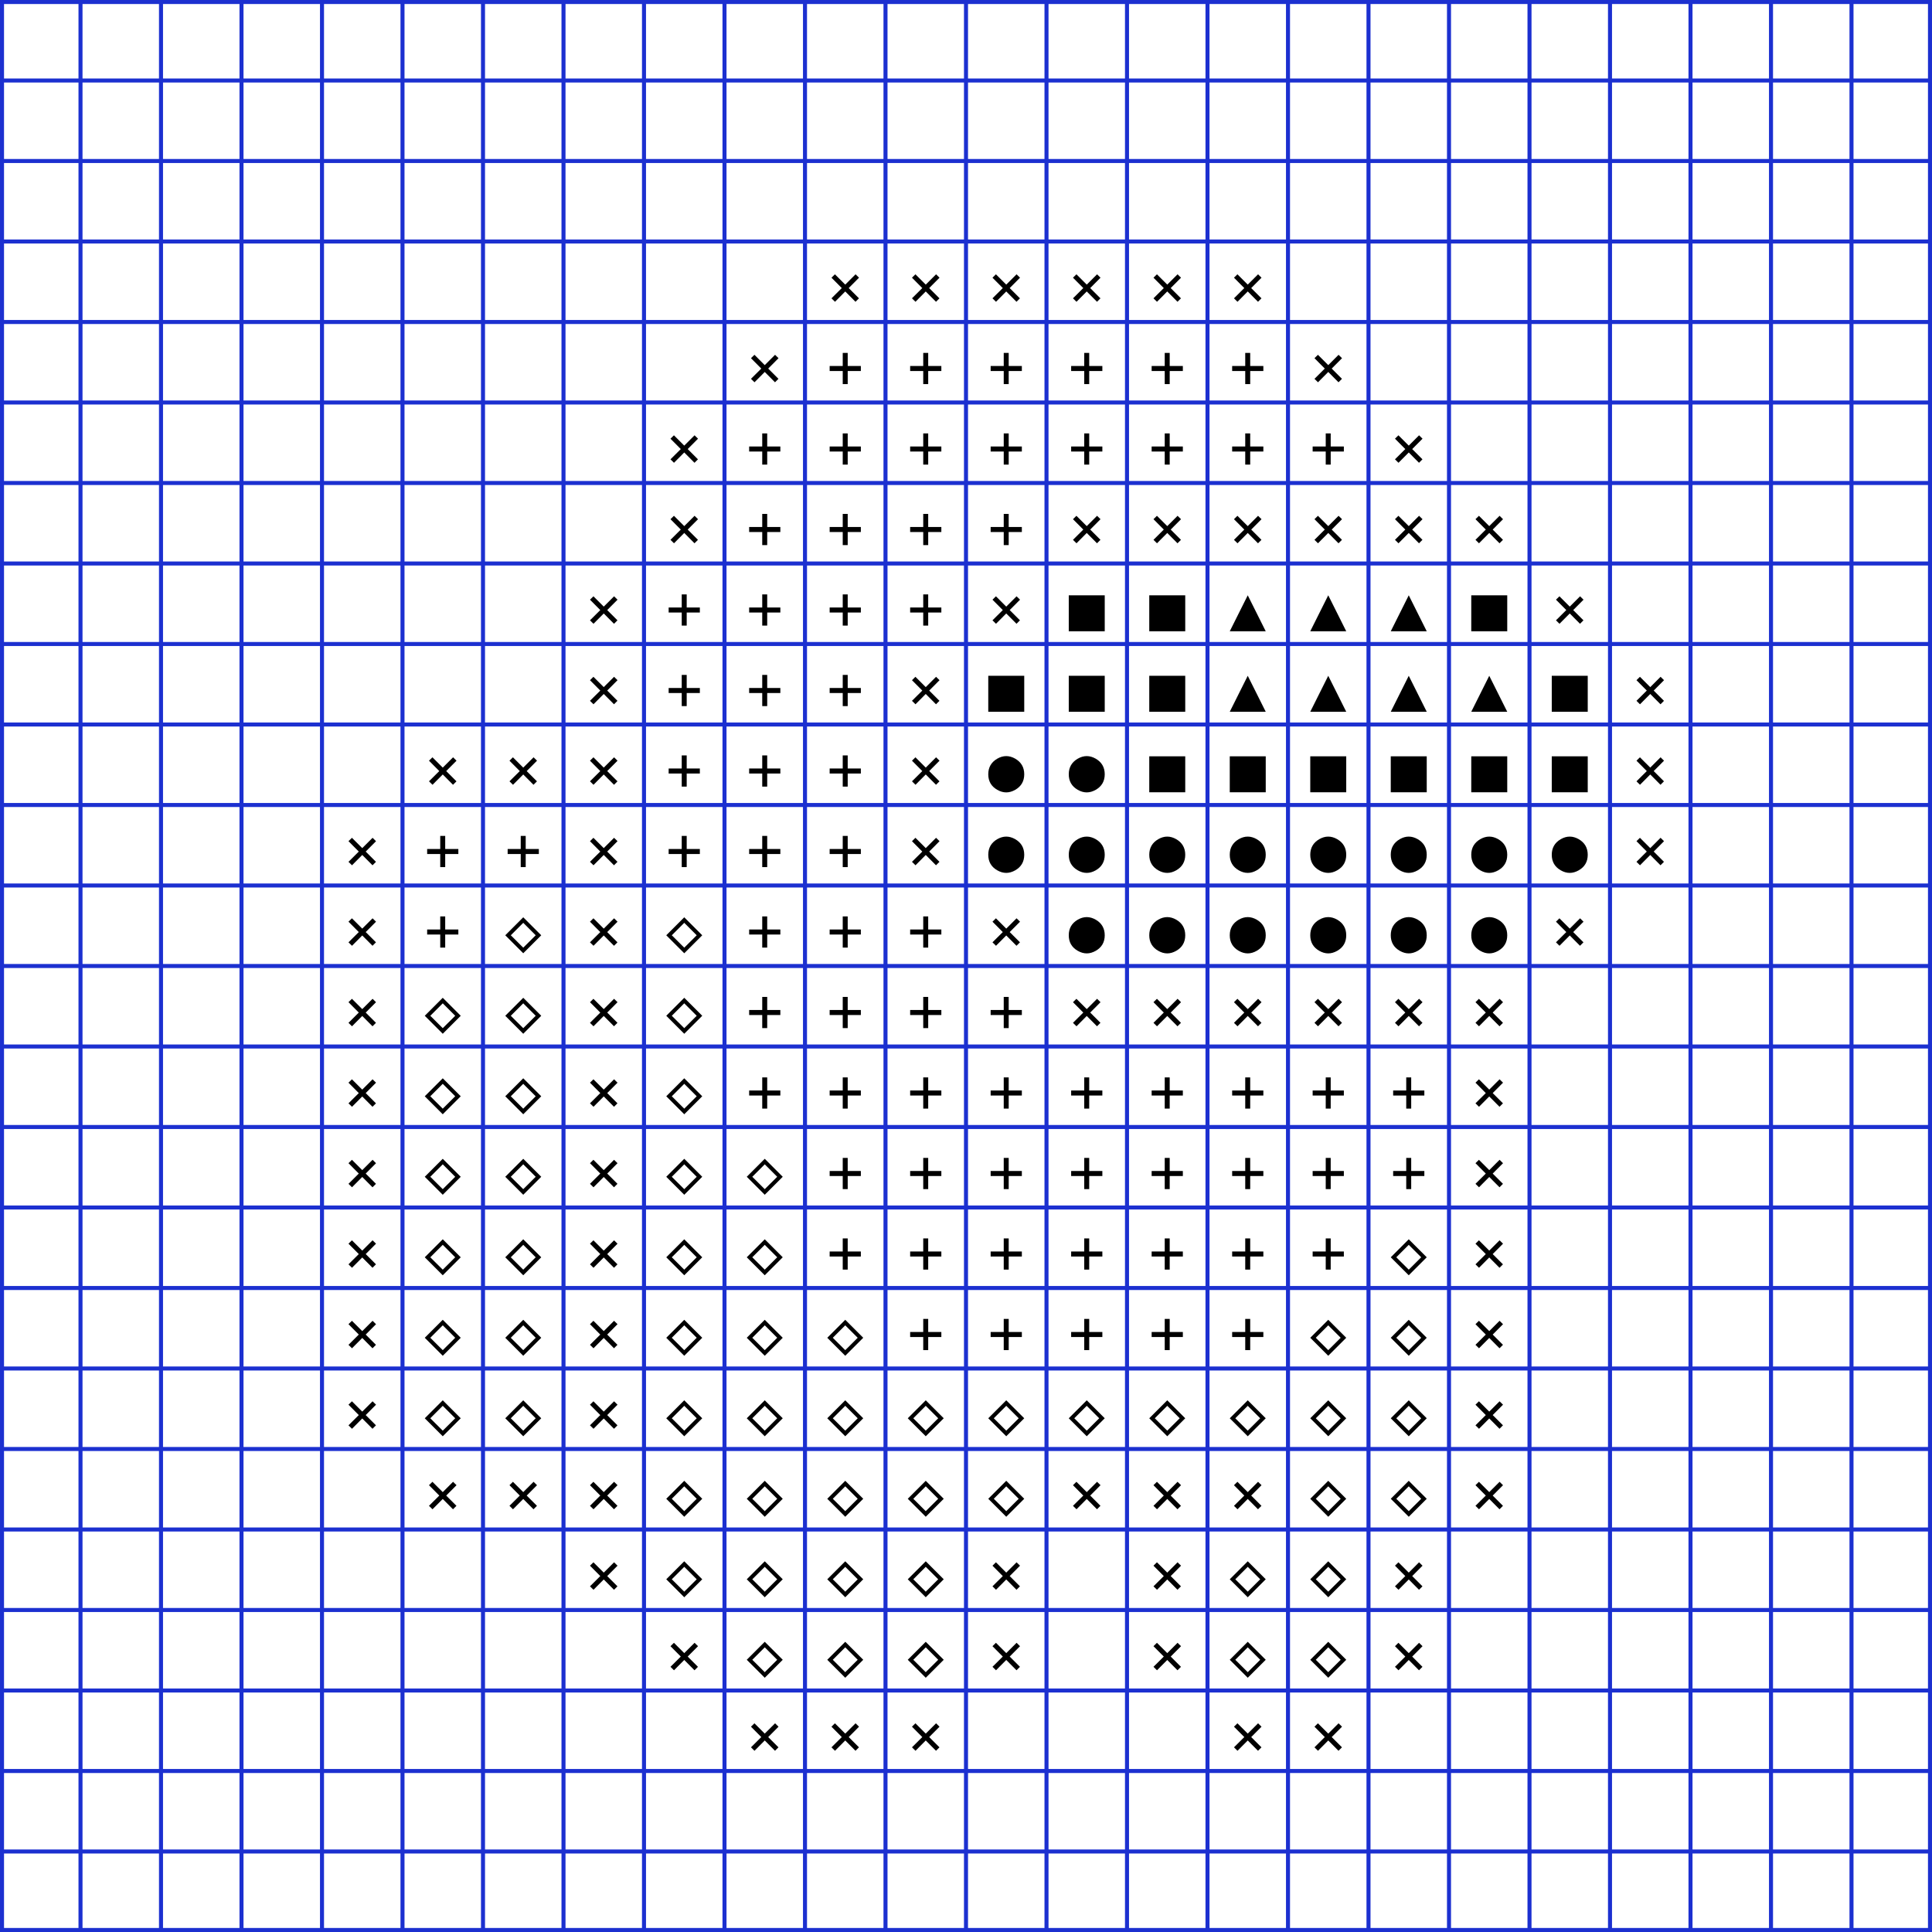
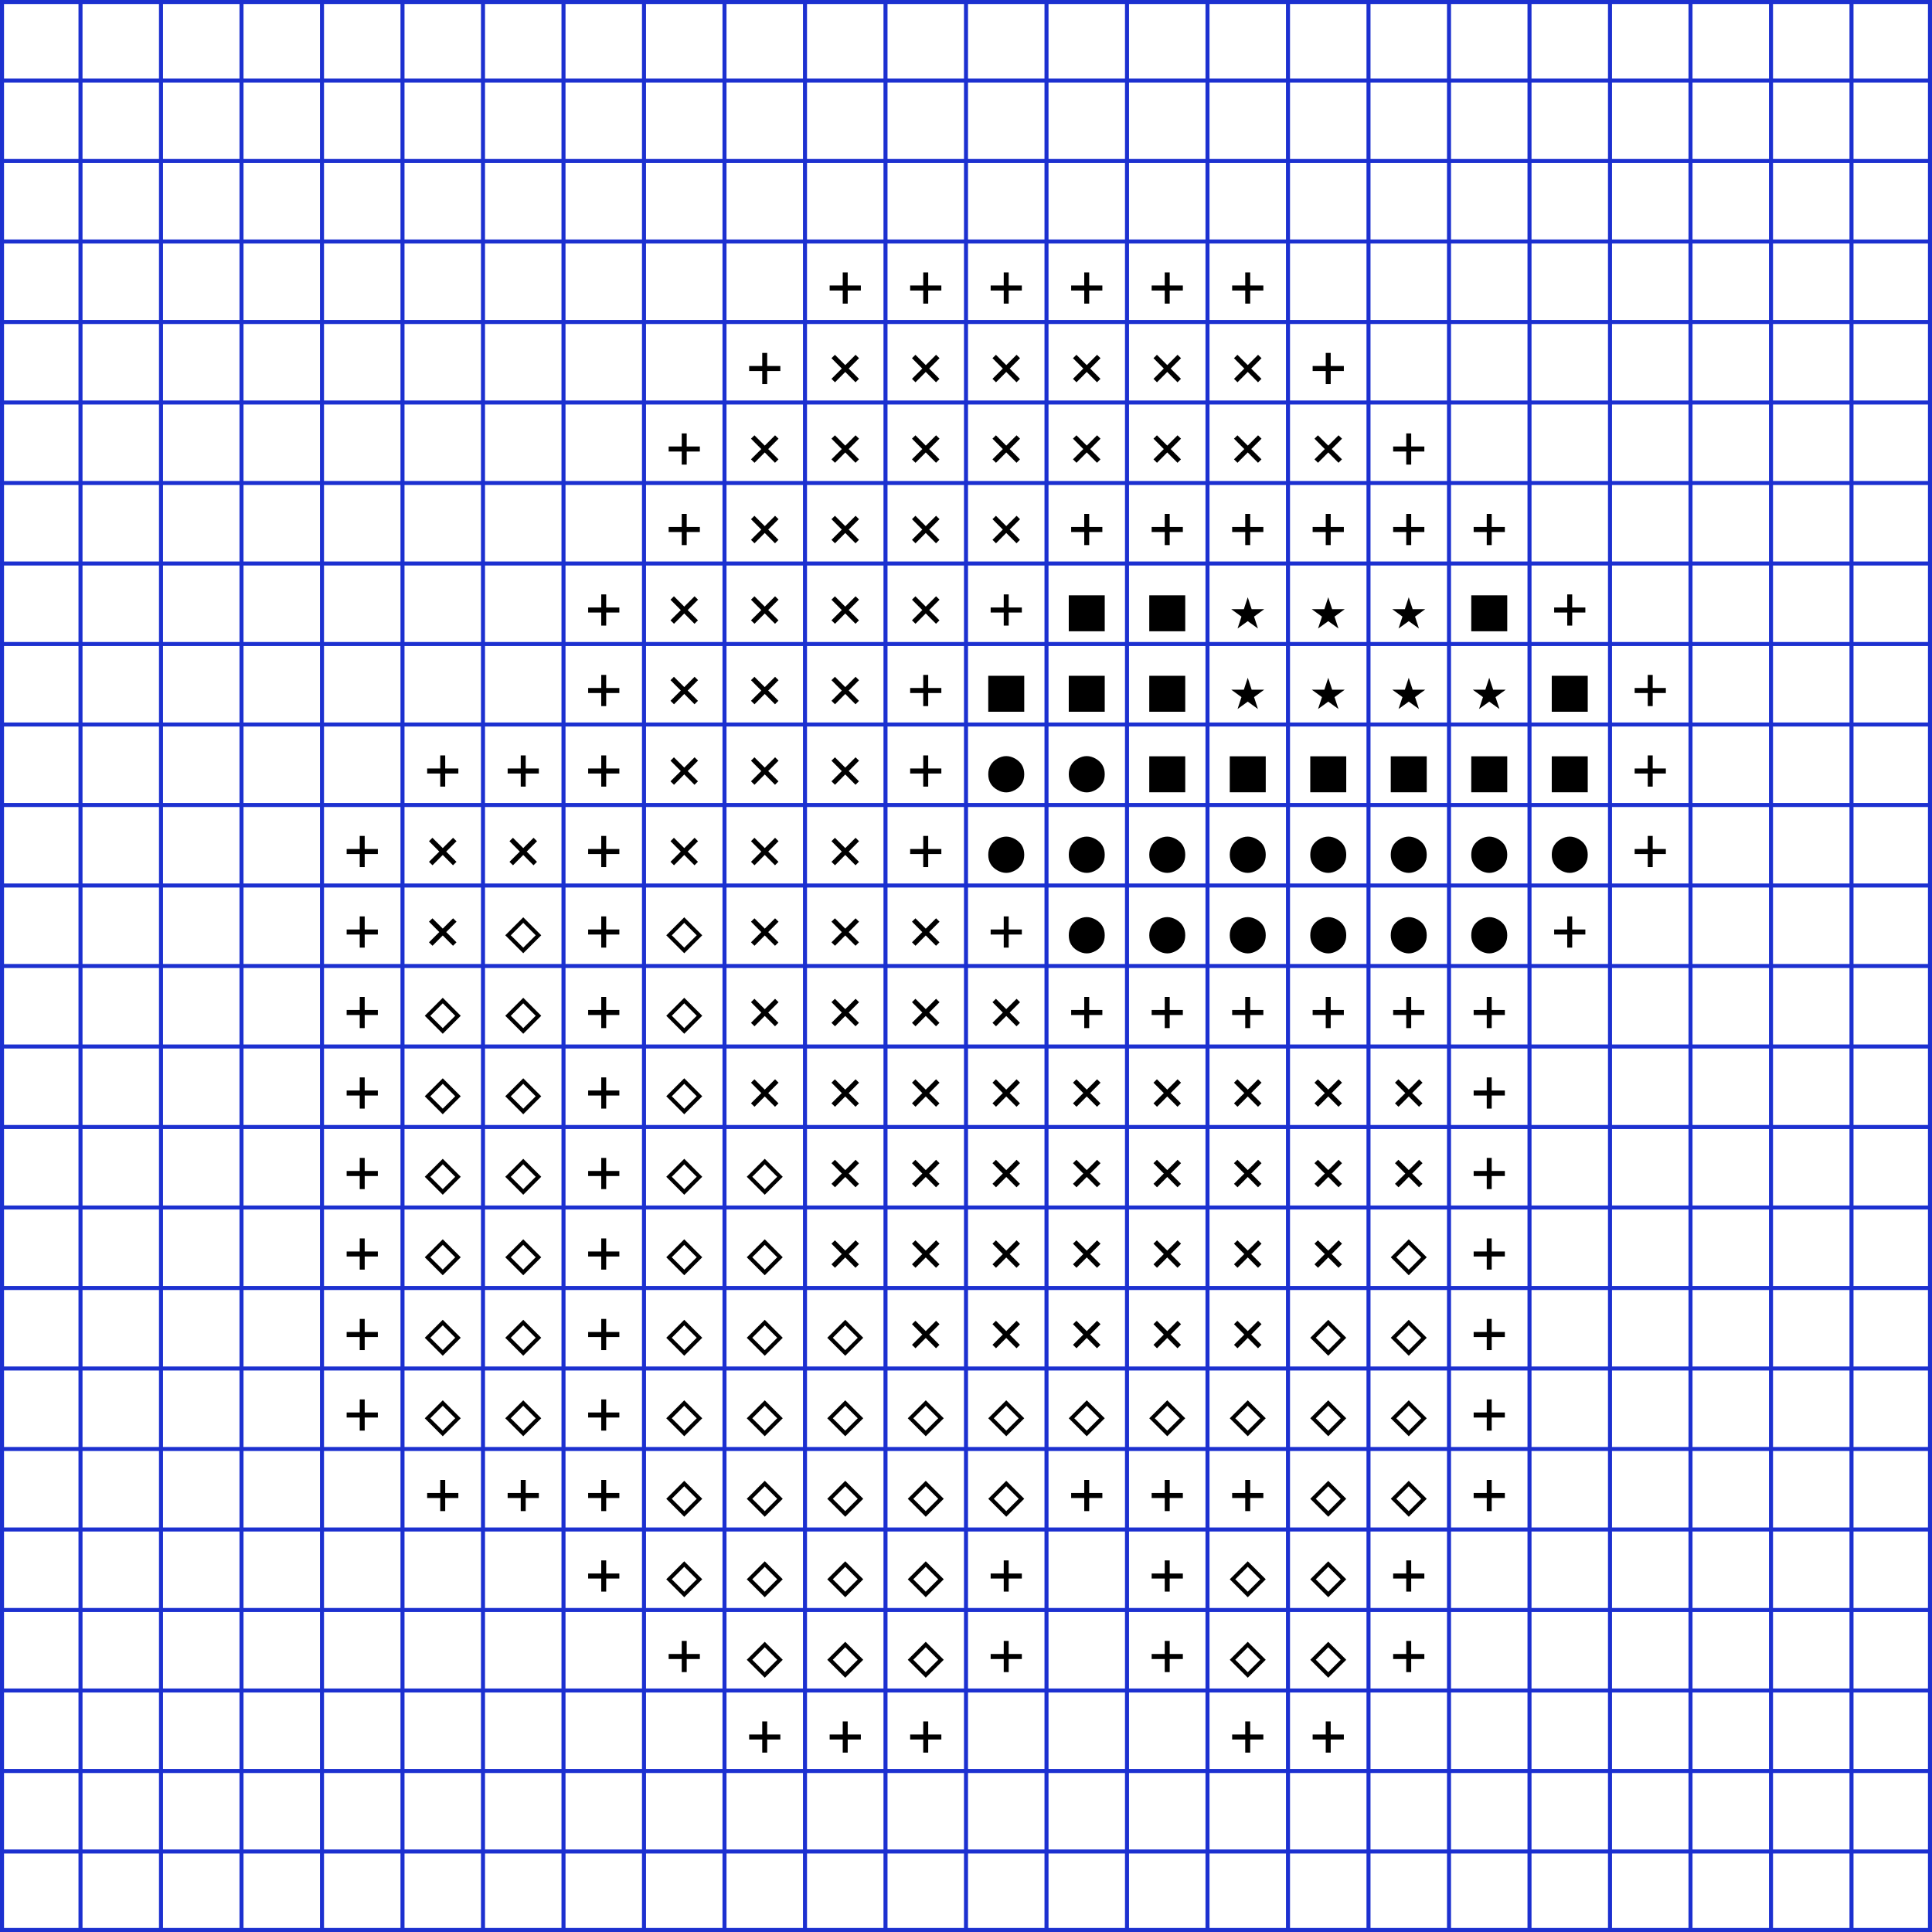
<svg xmlns="http://www.w3.org/2000/svg" width="480" height="480">
  <defs>
    <style>
      .pixel { shape-rendering: pixelated; }
      .stitch { fill: currentColor; }
      .symbol { font-family: monospace; font-size: 15px; text-anchor: middle; dominant-baseline: middle; }
    </style>
  </defs>
-   <text x="210" y="72" fill="#000000" class="symbol">×</text>
-   <text x="230" y="72" fill="#000000" class="symbol">×</text>
-   <text x="250" y="72" fill="#000000" class="symbol">×</text>
-   <text x="270" y="72" fill="#000000" class="symbol">×</text>
-   <text x="290" y="72" fill="#000000" class="symbol">×</text>
-   <text x="310" y="72" fill="#000000" class="symbol">×</text>
-   <text x="190" y="92" fill="#000000" class="symbol">×</text>
-   <text x="210" y="92" fill="#000000" class="symbol">+</text>
-   <text x="230" y="92" fill="#000000" class="symbol">+</text>
-   <text x="250" y="92" fill="#000000" class="symbol">+</text>
-   <text x="270" y="92" fill="#000000" class="symbol">+</text>
-   <text x="290" y="92" fill="#000000" class="symbol">+</text>
-   <text x="310" y="92" fill="#000000" class="symbol">+</text>
-   <text x="330" y="92" fill="#000000" class="symbol">×</text>
-   <text x="170" y="112" fill="#000000" class="symbol">×</text>
-   <text x="190" y="112" fill="#000000" class="symbol">+</text>
-   <text x="210" y="112" fill="#000000" class="symbol">+</text>
-   <text x="230" y="112" fill="#000000" class="symbol">+</text>
-   <text x="250" y="112" fill="#000000" class="symbol">+</text>
-   <text x="270" y="112" fill="#000000" class="symbol">+</text>
-   <text x="290" y="112" fill="#000000" class="symbol">+</text>
-   <text x="310" y="112" fill="#000000" class="symbol">+</text>
-   <text x="330" y="112" fill="#000000" class="symbol">+</text>
-   <text x="350" y="112" fill="#000000" class="symbol">×</text>
-   <text x="170" y="132" fill="#000000" class="symbol">×</text>
-   <text x="190" y="132" fill="#000000" class="symbol">+</text>
-   <text x="210" y="132" fill="#000000" class="symbol">+</text>
-   <text x="230" y="132" fill="#000000" class="symbol">+</text>
-   <text x="250" y="132" fill="#000000" class="symbol">+</text>
-   <text x="270" y="132" fill="#000000" class="symbol">×</text>
-   <text x="290" y="132" fill="#000000" class="symbol">×</text>
-   <text x="310" y="132" fill="#000000" class="symbol">×</text>
-   <text x="330" y="132" fill="#000000" class="symbol">×</text>
-   <text x="350" y="132" fill="#000000" class="symbol">×</text>
-   <text x="370" y="132" fill="#000000" class="symbol">×</text>
-   <text x="150" y="152" fill="#000000" class="symbol">×</text>
-   <text x="170" y="152" fill="#000000" class="symbol">+</text>
-   <text x="190" y="152" fill="#000000" class="symbol">+</text>
-   <text x="210" y="152" fill="#000000" class="symbol">+</text>
-   <text x="230" y="152" fill="#000000" class="symbol">+</text>
-   <text x="250" y="152" fill="#000000" class="symbol">×</text>
+   <text x="210" y="72" fill="#000000" class="symbol">+</text>
+   <text x="230" y="72" fill="#000000" class="symbol">+</text>
+   <text x="250" y="72" fill="#000000" class="symbol">+</text>
+   <text x="270" y="72" fill="#000000" class="symbol">+</text>
+   <text x="290" y="72" fill="#000000" class="symbol">+</text>
+   <text x="310" y="72" fill="#000000" class="symbol">+</text>
+   <text x="190" y="92" fill="#000000" class="symbol">+</text>
+   <text x="210" y="92" fill="#000000" class="symbol">×</text>
+   <text x="230" y="92" fill="#000000" class="symbol">×</text>
+   <text x="250" y="92" fill="#000000" class="symbol">×</text>
+   <text x="270" y="92" fill="#000000" class="symbol">×</text>
+   <text x="290" y="92" fill="#000000" class="symbol">×</text>
+   <text x="310" y="92" fill="#000000" class="symbol">×</text>
+   <text x="330" y="92" fill="#000000" class="symbol">+</text>
+   <text x="170" y="112" fill="#000000" class="symbol">+</text>
+   <text x="190" y="112" fill="#000000" class="symbol">×</text>
+   <text x="210" y="112" fill="#000000" class="symbol">×</text>
+   <text x="230" y="112" fill="#000000" class="symbol">×</text>
+   <text x="250" y="112" fill="#000000" class="symbol">×</text>
+   <text x="270" y="112" fill="#000000" class="symbol">×</text>
+   <text x="290" y="112" fill="#000000" class="symbol">×</text>
+   <text x="310" y="112" fill="#000000" class="symbol">×</text>
+   <text x="330" y="112" fill="#000000" class="symbol">×</text>
+   <text x="350" y="112" fill="#000000" class="symbol">+</text>
+   <text x="170" y="132" fill="#000000" class="symbol">+</text>
+   <text x="190" y="132" fill="#000000" class="symbol">×</text>
+   <text x="210" y="132" fill="#000000" class="symbol">×</text>
+   <text x="230" y="132" fill="#000000" class="symbol">×</text>
+   <text x="250" y="132" fill="#000000" class="symbol">×</text>
+   <text x="270" y="132" fill="#000000" class="symbol">+</text>
+   <text x="290" y="132" fill="#000000" class="symbol">+</text>
+   <text x="310" y="132" fill="#000000" class="symbol">+</text>
+   <text x="330" y="132" fill="#000000" class="symbol">+</text>
+   <text x="350" y="132" fill="#000000" class="symbol">+</text>
+   <text x="370" y="132" fill="#000000" class="symbol">+</text>
+   <text x="150" y="152" fill="#000000" class="symbol">+</text>
+   <text x="170" y="152" fill="#000000" class="symbol">×</text>
+   <text x="190" y="152" fill="#000000" class="symbol">×</text>
+   <text x="210" y="152" fill="#000000" class="symbol">×</text>
+   <text x="230" y="152" fill="#000000" class="symbol">×</text>
+   <text x="250" y="152" fill="#000000" class="symbol">+</text>
  <text x="270" y="152" fill="#000000" class="symbol">■</text>
  <text x="290" y="152" fill="#000000" class="symbol">■</text>
-   <text x="310" y="152" fill="#000000" class="symbol">▲</text>
-   <text x="330" y="152" fill="#000000" class="symbol">▲</text>
-   <text x="350" y="152" fill="#000000" class="symbol">▲</text>
+   <text x="310" y="152" fill="#000000" class="symbol">★</text>
+   <text x="330" y="152" fill="#000000" class="symbol">★</text>
+   <text x="350" y="152" fill="#000000" class="symbol">★</text>
  <text x="370" y="152" fill="#000000" class="symbol">■</text>
-   <text x="390" y="152" fill="#000000" class="symbol">×</text>
-   <text x="150" y="172" fill="#000000" class="symbol">×</text>
-   <text x="170" y="172" fill="#000000" class="symbol">+</text>
-   <text x="190" y="172" fill="#000000" class="symbol">+</text>
-   <text x="210" y="172" fill="#000000" class="symbol">+</text>
-   <text x="230" y="172" fill="#000000" class="symbol">×</text>
+   <text x="390" y="152" fill="#000000" class="symbol">+</text>
+   <text x="150" y="172" fill="#000000" class="symbol">+</text>
+   <text x="170" y="172" fill="#000000" class="symbol">×</text>
+   <text x="190" y="172" fill="#000000" class="symbol">×</text>
+   <text x="210" y="172" fill="#000000" class="symbol">×</text>
+   <text x="230" y="172" fill="#000000" class="symbol">+</text>
  <text x="250" y="172" fill="#000000" class="symbol">■</text>
  <text x="270" y="172" fill="#000000" class="symbol">■</text>
  <text x="290" y="172" fill="#000000" class="symbol">■</text>
-   <text x="310" y="172" fill="#000000" class="symbol">▲</text>
-   <text x="330" y="172" fill="#000000" class="symbol">▲</text>
-   <text x="350" y="172" fill="#000000" class="symbol">▲</text>
-   <text x="370" y="172" fill="#000000" class="symbol">▲</text>
+   <text x="310" y="172" fill="#000000" class="symbol">★</text>
+   <text x="330" y="172" fill="#000000" class="symbol">★</text>
+   <text x="350" y="172" fill="#000000" class="symbol">★</text>
+   <text x="370" y="172" fill="#000000" class="symbol">★</text>
  <text x="390" y="172" fill="#000000" class="symbol">■</text>
-   <text x="410" y="172" fill="#000000" class="symbol">×</text>
-   <text x="110" y="192" fill="#000000" class="symbol">×</text>
-   <text x="130" y="192" fill="#000000" class="symbol">×</text>
-   <text x="150" y="192" fill="#000000" class="symbol">×</text>
-   <text x="170" y="192" fill="#000000" class="symbol">+</text>
-   <text x="190" y="192" fill="#000000" class="symbol">+</text>
-   <text x="210" y="192" fill="#000000" class="symbol">+</text>
-   <text x="230" y="192" fill="#000000" class="symbol">×</text>
+   <text x="410" y="172" fill="#000000" class="symbol">+</text>
+   <text x="110" y="192" fill="#000000" class="symbol">+</text>
+   <text x="130" y="192" fill="#000000" class="symbol">+</text>
+   <text x="150" y="192" fill="#000000" class="symbol">+</text>
+   <text x="170" y="192" fill="#000000" class="symbol">×</text>
+   <text x="190" y="192" fill="#000000" class="symbol">×</text>
+   <text x="210" y="192" fill="#000000" class="symbol">×</text>
+   <text x="230" y="192" fill="#000000" class="symbol">+</text>
  <text x="250" y="192" fill="#000000" class="symbol">●</text>
  <text x="270" y="192" fill="#000000" class="symbol">●</text>
  <text x="290" y="192" fill="#000000" class="symbol">■</text>
  <text x="310" y="192" fill="#000000" class="symbol">■</text>
  <text x="330" y="192" fill="#000000" class="symbol">■</text>
  <text x="350" y="192" fill="#000000" class="symbol">■</text>
  <text x="370" y="192" fill="#000000" class="symbol">■</text>
  <text x="390" y="192" fill="#000000" class="symbol">■</text>
-   <text x="410" y="192" fill="#000000" class="symbol">×</text>
-   <text x="90" y="212" fill="#000000" class="symbol">×</text>
-   <text x="110" y="212" fill="#000000" class="symbol">+</text>
-   <text x="130" y="212" fill="#000000" class="symbol">+</text>
-   <text x="150" y="212" fill="#000000" class="symbol">×</text>
-   <text x="170" y="212" fill="#000000" class="symbol">+</text>
-   <text x="190" y="212" fill="#000000" class="symbol">+</text>
-   <text x="210" y="212" fill="#000000" class="symbol">+</text>
-   <text x="230" y="212" fill="#000000" class="symbol">×</text>
+   <text x="410" y="192" fill="#000000" class="symbol">+</text>
+   <text x="90" y="212" fill="#000000" class="symbol">+</text>
+   <text x="110" y="212" fill="#000000" class="symbol">×</text>
+   <text x="130" y="212" fill="#000000" class="symbol">×</text>
+   <text x="150" y="212" fill="#000000" class="symbol">+</text>
+   <text x="170" y="212" fill="#000000" class="symbol">×</text>
+   <text x="190" y="212" fill="#000000" class="symbol">×</text>
+   <text x="210" y="212" fill="#000000" class="symbol">×</text>
+   <text x="230" y="212" fill="#000000" class="symbol">+</text>
  <text x="250" y="212" fill="#000000" class="symbol">●</text>
  <text x="270" y="212" fill="#000000" class="symbol">●</text>
  <text x="290" y="212" fill="#000000" class="symbol">●</text>
  <text x="310" y="212" fill="#000000" class="symbol">●</text>
  <text x="330" y="212" fill="#000000" class="symbol">●</text>
  <text x="350" y="212" fill="#000000" class="symbol">●</text>
  <text x="370" y="212" fill="#000000" class="symbol">●</text>
  <text x="390" y="212" fill="#000000" class="symbol">●</text>
-   <text x="410" y="212" fill="#000000" class="symbol">×</text>
-   <text x="90" y="232" fill="#000000" class="symbol">×</text>
-   <text x="110" y="232" fill="#000000" class="symbol">+</text>
+   <text x="410" y="212" fill="#000000" class="symbol">+</text>
+   <text x="90" y="232" fill="#000000" class="symbol">+</text>
+   <text x="110" y="232" fill="#000000" class="symbol">×</text>
  <text x="130" y="232" fill="#000000" class="symbol">◇</text>
-   <text x="150" y="232" fill="#000000" class="symbol">×</text>
+   <text x="150" y="232" fill="#000000" class="symbol">+</text>
  <text x="170" y="232" fill="#000000" class="symbol">◇</text>
-   <text x="190" y="232" fill="#000000" class="symbol">+</text>
-   <text x="210" y="232" fill="#000000" class="symbol">+</text>
-   <text x="230" y="232" fill="#000000" class="symbol">+</text>
-   <text x="250" y="232" fill="#000000" class="symbol">×</text>
+   <text x="190" y="232" fill="#000000" class="symbol">×</text>
+   <text x="210" y="232" fill="#000000" class="symbol">×</text>
+   <text x="230" y="232" fill="#000000" class="symbol">×</text>
+   <text x="250" y="232" fill="#000000" class="symbol">+</text>
  <text x="270" y="232" fill="#000000" class="symbol">●</text>
  <text x="290" y="232" fill="#000000" class="symbol">●</text>
  <text x="310" y="232" fill="#000000" class="symbol">●</text>
  <text x="330" y="232" fill="#000000" class="symbol">●</text>
  <text x="350" y="232" fill="#000000" class="symbol">●</text>
  <text x="370" y="232" fill="#000000" class="symbol">●</text>
-   <text x="390" y="232" fill="#000000" class="symbol">×</text>
-   <text x="90" y="252" fill="#000000" class="symbol">×</text>
+   <text x="390" y="232" fill="#000000" class="symbol">+</text>
+   <text x="90" y="252" fill="#000000" class="symbol">+</text>
  <text x="110" y="252" fill="#000000" class="symbol">◇</text>
  <text x="130" y="252" fill="#000000" class="symbol">◇</text>
-   <text x="150" y="252" fill="#000000" class="symbol">×</text>
+   <text x="150" y="252" fill="#000000" class="symbol">+</text>
  <text x="170" y="252" fill="#000000" class="symbol">◇</text>
-   <text x="190" y="252" fill="#000000" class="symbol">+</text>
-   <text x="210" y="252" fill="#000000" class="symbol">+</text>
-   <text x="230" y="252" fill="#000000" class="symbol">+</text>
-   <text x="250" y="252" fill="#000000" class="symbol">+</text>
-   <text x="270" y="252" fill="#000000" class="symbol">×</text>
-   <text x="290" y="252" fill="#000000" class="symbol">×</text>
-   <text x="310" y="252" fill="#000000" class="symbol">×</text>
-   <text x="330" y="252" fill="#000000" class="symbol">×</text>
-   <text x="350" y="252" fill="#000000" class="symbol">×</text>
-   <text x="370" y="252" fill="#000000" class="symbol">×</text>
-   <text x="90" y="272" fill="#000000" class="symbol">×</text>
+   <text x="190" y="252" fill="#000000" class="symbol">×</text>
+   <text x="210" y="252" fill="#000000" class="symbol">×</text>
+   <text x="230" y="252" fill="#000000" class="symbol">×</text>
+   <text x="250" y="252" fill="#000000" class="symbol">×</text>
+   <text x="270" y="252" fill="#000000" class="symbol">+</text>
+   <text x="290" y="252" fill="#000000" class="symbol">+</text>
+   <text x="310" y="252" fill="#000000" class="symbol">+</text>
+   <text x="330" y="252" fill="#000000" class="symbol">+</text>
+   <text x="350" y="252" fill="#000000" class="symbol">+</text>
+   <text x="370" y="252" fill="#000000" class="symbol">+</text>
+   <text x="90" y="272" fill="#000000" class="symbol">+</text>
  <text x="110" y="272" fill="#000000" class="symbol">◇</text>
  <text x="130" y="272" fill="#000000" class="symbol">◇</text>
-   <text x="150" y="272" fill="#000000" class="symbol">×</text>
+   <text x="150" y="272" fill="#000000" class="symbol">+</text>
  <text x="170" y="272" fill="#000000" class="symbol">◇</text>
-   <text x="190" y="272" fill="#000000" class="symbol">+</text>
-   <text x="210" y="272" fill="#000000" class="symbol">+</text>
-   <text x="230" y="272" fill="#000000" class="symbol">+</text>
-   <text x="250" y="272" fill="#000000" class="symbol">+</text>
-   <text x="270" y="272" fill="#000000" class="symbol">+</text>
-   <text x="290" y="272" fill="#000000" class="symbol">+</text>
-   <text x="310" y="272" fill="#000000" class="symbol">+</text>
-   <text x="330" y="272" fill="#000000" class="symbol">+</text>
-   <text x="350" y="272" fill="#000000" class="symbol">+</text>
-   <text x="370" y="272" fill="#000000" class="symbol">×</text>
-   <text x="90" y="292" fill="#000000" class="symbol">×</text>
+   <text x="190" y="272" fill="#000000" class="symbol">×</text>
+   <text x="210" y="272" fill="#000000" class="symbol">×</text>
+   <text x="230" y="272" fill="#000000" class="symbol">×</text>
+   <text x="250" y="272" fill="#000000" class="symbol">×</text>
+   <text x="270" y="272" fill="#000000" class="symbol">×</text>
+   <text x="290" y="272" fill="#000000" class="symbol">×</text>
+   <text x="310" y="272" fill="#000000" class="symbol">×</text>
+   <text x="330" y="272" fill="#000000" class="symbol">×</text>
+   <text x="350" y="272" fill="#000000" class="symbol">×</text>
+   <text x="370" y="272" fill="#000000" class="symbol">+</text>
+   <text x="90" y="292" fill="#000000" class="symbol">+</text>
  <text x="110" y="292" fill="#000000" class="symbol">◇</text>
  <text x="130" y="292" fill="#000000" class="symbol">◇</text>
-   <text x="150" y="292" fill="#000000" class="symbol">×</text>
+   <text x="150" y="292" fill="#000000" class="symbol">+</text>
  <text x="170" y="292" fill="#000000" class="symbol">◇</text>
  <text x="190" y="292" fill="#000000" class="symbol">◇</text>
-   <text x="210" y="292" fill="#000000" class="symbol">+</text>
-   <text x="230" y="292" fill="#000000" class="symbol">+</text>
-   <text x="250" y="292" fill="#000000" class="symbol">+</text>
-   <text x="270" y="292" fill="#000000" class="symbol">+</text>
-   <text x="290" y="292" fill="#000000" class="symbol">+</text>
-   <text x="310" y="292" fill="#000000" class="symbol">+</text>
-   <text x="330" y="292" fill="#000000" class="symbol">+</text>
-   <text x="350" y="292" fill="#000000" class="symbol">+</text>
-   <text x="370" y="292" fill="#000000" class="symbol">×</text>
-   <text x="90" y="312" fill="#000000" class="symbol">×</text>
+   <text x="210" y="292" fill="#000000" class="symbol">×</text>
+   <text x="230" y="292" fill="#000000" class="symbol">×</text>
+   <text x="250" y="292" fill="#000000" class="symbol">×</text>
+   <text x="270" y="292" fill="#000000" class="symbol">×</text>
+   <text x="290" y="292" fill="#000000" class="symbol">×</text>
+   <text x="310" y="292" fill="#000000" class="symbol">×</text>
+   <text x="330" y="292" fill="#000000" class="symbol">×</text>
+   <text x="350" y="292" fill="#000000" class="symbol">×</text>
+   <text x="370" y="292" fill="#000000" class="symbol">+</text>
+   <text x="90" y="312" fill="#000000" class="symbol">+</text>
  <text x="110" y="312" fill="#000000" class="symbol">◇</text>
  <text x="130" y="312" fill="#000000" class="symbol">◇</text>
-   <text x="150" y="312" fill="#000000" class="symbol">×</text>
+   <text x="150" y="312" fill="#000000" class="symbol">+</text>
  <text x="170" y="312" fill="#000000" class="symbol">◇</text>
  <text x="190" y="312" fill="#000000" class="symbol">◇</text>
-   <text x="210" y="312" fill="#000000" class="symbol">+</text>
-   <text x="230" y="312" fill="#000000" class="symbol">+</text>
-   <text x="250" y="312" fill="#000000" class="symbol">+</text>
-   <text x="270" y="312" fill="#000000" class="symbol">+</text>
-   <text x="290" y="312" fill="#000000" class="symbol">+</text>
-   <text x="310" y="312" fill="#000000" class="symbol">+</text>
-   <text x="330" y="312" fill="#000000" class="symbol">+</text>
+   <text x="210" y="312" fill="#000000" class="symbol">×</text>
+   <text x="230" y="312" fill="#000000" class="symbol">×</text>
+   <text x="250" y="312" fill="#000000" class="symbol">×</text>
+   <text x="270" y="312" fill="#000000" class="symbol">×</text>
+   <text x="290" y="312" fill="#000000" class="symbol">×</text>
+   <text x="310" y="312" fill="#000000" class="symbol">×</text>
+   <text x="330" y="312" fill="#000000" class="symbol">×</text>
  <text x="350" y="312" fill="#000000" class="symbol">◇</text>
-   <text x="370" y="312" fill="#000000" class="symbol">×</text>
-   <text x="90" y="332" fill="#000000" class="symbol">×</text>
+   <text x="370" y="312" fill="#000000" class="symbol">+</text>
+   <text x="90" y="332" fill="#000000" class="symbol">+</text>
  <text x="110" y="332" fill="#000000" class="symbol">◇</text>
  <text x="130" y="332" fill="#000000" class="symbol">◇</text>
-   <text x="150" y="332" fill="#000000" class="symbol">×</text>
+   <text x="150" y="332" fill="#000000" class="symbol">+</text>
  <text x="170" y="332" fill="#000000" class="symbol">◇</text>
  <text x="190" y="332" fill="#000000" class="symbol">◇</text>
  <text x="210" y="332" fill="#000000" class="symbol">◇</text>
-   <text x="230" y="332" fill="#000000" class="symbol">+</text>
-   <text x="250" y="332" fill="#000000" class="symbol">+</text>
-   <text x="270" y="332" fill="#000000" class="symbol">+</text>
-   <text x="290" y="332" fill="#000000" class="symbol">+</text>
-   <text x="310" y="332" fill="#000000" class="symbol">+</text>
+   <text x="230" y="332" fill="#000000" class="symbol">×</text>
+   <text x="250" y="332" fill="#000000" class="symbol">×</text>
+   <text x="270" y="332" fill="#000000" class="symbol">×</text>
+   <text x="290" y="332" fill="#000000" class="symbol">×</text>
+   <text x="310" y="332" fill="#000000" class="symbol">×</text>
  <text x="330" y="332" fill="#000000" class="symbol">◇</text>
  <text x="350" y="332" fill="#000000" class="symbol">◇</text>
-   <text x="370" y="332" fill="#000000" class="symbol">×</text>
-   <text x="90" y="352" fill="#000000" class="symbol">×</text>
+   <text x="370" y="332" fill="#000000" class="symbol">+</text>
+   <text x="90" y="352" fill="#000000" class="symbol">+</text>
  <text x="110" y="352" fill="#000000" class="symbol">◇</text>
  <text x="130" y="352" fill="#000000" class="symbol">◇</text>
-   <text x="150" y="352" fill="#000000" class="symbol">×</text>
+   <text x="150" y="352" fill="#000000" class="symbol">+</text>
  <text x="170" y="352" fill="#000000" class="symbol">◇</text>
  <text x="190" y="352" fill="#000000" class="symbol">◇</text>
  <text x="210" y="352" fill="#000000" class="symbol">◇</text>
  <text x="230" y="352" fill="#000000" class="symbol">◇</text>
  <text x="250" y="352" fill="#000000" class="symbol">◇</text>
  <text x="270" y="352" fill="#000000" class="symbol">◇</text>
  <text x="290" y="352" fill="#000000" class="symbol">◇</text>
  <text x="310" y="352" fill="#000000" class="symbol">◇</text>
  <text x="330" y="352" fill="#000000" class="symbol">◇</text>
  <text x="350" y="352" fill="#000000" class="symbol">◇</text>
-   <text x="370" y="352" fill="#000000" class="symbol">×</text>
-   <text x="110" y="372" fill="#000000" class="symbol">×</text>
-   <text x="130" y="372" fill="#000000" class="symbol">×</text>
-   <text x="150" y="372" fill="#000000" class="symbol">×</text>
+   <text x="370" y="352" fill="#000000" class="symbol">+</text>
+   <text x="110" y="372" fill="#000000" class="symbol">+</text>
+   <text x="130" y="372" fill="#000000" class="symbol">+</text>
+   <text x="150" y="372" fill="#000000" class="symbol">+</text>
  <text x="170" y="372" fill="#000000" class="symbol">◇</text>
  <text x="190" y="372" fill="#000000" class="symbol">◇</text>
  <text x="210" y="372" fill="#000000" class="symbol">◇</text>
  <text x="230" y="372" fill="#000000" class="symbol">◇</text>
  <text x="250" y="372" fill="#000000" class="symbol">◇</text>
-   <text x="270" y="372" fill="#000000" class="symbol">×</text>
-   <text x="290" y="372" fill="#000000" class="symbol">×</text>
-   <text x="310" y="372" fill="#000000" class="symbol">×</text>
+   <text x="270" y="372" fill="#000000" class="symbol">+</text>
+   <text x="290" y="372" fill="#000000" class="symbol">+</text>
+   <text x="310" y="372" fill="#000000" class="symbol">+</text>
  <text x="330" y="372" fill="#000000" class="symbol">◇</text>
  <text x="350" y="372" fill="#000000" class="symbol">◇</text>
-   <text x="370" y="372" fill="#000000" class="symbol">×</text>
-   <text x="150" y="392" fill="#000000" class="symbol">×</text>
+   <text x="370" y="372" fill="#000000" class="symbol">+</text>
+   <text x="150" y="392" fill="#000000" class="symbol">+</text>
  <text x="170" y="392" fill="#000000" class="symbol">◇</text>
  <text x="190" y="392" fill="#000000" class="symbol">◇</text>
  <text x="210" y="392" fill="#000000" class="symbol">◇</text>
  <text x="230" y="392" fill="#000000" class="symbol">◇</text>
-   <text x="250" y="392" fill="#000000" class="symbol">×</text>
-   <text x="290" y="392" fill="#000000" class="symbol">×</text>
+   <text x="250" y="392" fill="#000000" class="symbol">+</text>
+   <text x="290" y="392" fill="#000000" class="symbol">+</text>
  <text x="310" y="392" fill="#000000" class="symbol">◇</text>
  <text x="330" y="392" fill="#000000" class="symbol">◇</text>
-   <text x="350" y="392" fill="#000000" class="symbol">×</text>
-   <text x="170" y="412" fill="#000000" class="symbol">×</text>
+   <text x="350" y="392" fill="#000000" class="symbol">+</text>
+   <text x="170" y="412" fill="#000000" class="symbol">+</text>
  <text x="190" y="412" fill="#000000" class="symbol">◇</text>
  <text x="210" y="412" fill="#000000" class="symbol">◇</text>
  <text x="230" y="412" fill="#000000" class="symbol">◇</text>
-   <text x="250" y="412" fill="#000000" class="symbol">×</text>
-   <text x="290" y="412" fill="#000000" class="symbol">×</text>
+   <text x="250" y="412" fill="#000000" class="symbol">+</text>
+   <text x="290" y="412" fill="#000000" class="symbol">+</text>
  <text x="310" y="412" fill="#000000" class="symbol">◇</text>
  <text x="330" y="412" fill="#000000" class="symbol">◇</text>
-   <text x="350" y="412" fill="#000000" class="symbol">×</text>
-   <text x="190" y="432" fill="#000000" class="symbol">×</text>
-   <text x="210" y="432" fill="#000000" class="symbol">×</text>
-   <text x="230" y="432" fill="#000000" class="symbol">×</text>
-   <text x="310" y="432" fill="#000000" class="symbol">×</text>
-   <text x="330" y="432" fill="#000000" class="symbol">×</text>
+   <text x="350" y="412" fill="#000000" class="symbol">+</text>
+   <text x="190" y="432" fill="#000000" class="symbol">+</text>
+   <text x="210" y="432" fill="#000000" class="symbol">+</text>
+   <text x="230" y="432" fill="#000000" class="symbol">+</text>
+   <text x="310" y="432" fill="#000000" class="symbol">+</text>
+   <text x="330" y="432" fill="#000000" class="symbol">+</text>
  <line x1="0" y1="0" x2="0" y2="480" stroke="#1c30d0" stroke-width="2" />
  <line x1="20" y1="0" x2="20" y2="480" stroke="#1c30d0" stroke-width="1" />
  <line x1="40" y1="0" x2="40" y2="480" stroke="#1c30d0" stroke-width="1" />
  <line x1="60" y1="0" x2="60" y2="480" stroke="#1c30d0" stroke-width="1" />
  <line x1="80" y1="0" x2="80" y2="480" stroke="#1c30d0" stroke-width="1" />
  <line x1="100" y1="0" x2="100" y2="480" stroke="#1c30d0" stroke-width="1" />
  <line x1="120" y1="0" x2="120" y2="480" stroke="#1c30d0" stroke-width="1" />
  <line x1="140" y1="0" x2="140" y2="480" stroke="#1c30d0" stroke-width="1" />
  <line x1="160" y1="0" x2="160" y2="480" stroke="#1c30d0" stroke-width="1" />
  <line x1="180" y1="0" x2="180" y2="480" stroke="#1c30d0" stroke-width="1" />
  <line x1="200" y1="0" x2="200" y2="480" stroke="#1c30d0" stroke-width="1" />
  <line x1="220" y1="0" x2="220" y2="480" stroke="#1c30d0" stroke-width="1" />
  <line x1="240" y1="0" x2="240" y2="480" stroke="#1c30d0" stroke-width="1" />
  <line x1="260" y1="0" x2="260" y2="480" stroke="#1c30d0" stroke-width="1" />
  <line x1="280" y1="0" x2="280" y2="480" stroke="#1c30d0" stroke-width="1" />
  <line x1="300" y1="0" x2="300" y2="480" stroke="#1c30d0" stroke-width="1" />
  <line x1="320" y1="0" x2="320" y2="480" stroke="#1c30d0" stroke-width="1" />
  <line x1="340" y1="0" x2="340" y2="480" stroke="#1c30d0" stroke-width="1" />
  <line x1="360" y1="0" x2="360" y2="480" stroke="#1c30d0" stroke-width="1" />
  <line x1="380" y1="0" x2="380" y2="480" stroke="#1c30d0" stroke-width="1" />
  <line x1="400" y1="0" x2="400" y2="480" stroke="#1c30d0" stroke-width="1" />
  <line x1="420" y1="0" x2="420" y2="480" stroke="#1c30d0" stroke-width="1" />
  <line x1="440" y1="0" x2="440" y2="480" stroke="#1c30d0" stroke-width="1" />
  <line x1="460" y1="0" x2="460" y2="480" stroke="#1c30d0" stroke-width="1" />
  <line x1="480" y1="0" x2="480" y2="480" stroke="#1c30d0" stroke-width="2" />
  <line x1="0" y1="0" x2="480" y2="0" stroke="#1c30d0" stroke-width="2" />
  <line x1="0" y1="20" x2="480" y2="20" stroke="#1c30d0" stroke-width="1" />
  <line x1="0" y1="40" x2="480" y2="40" stroke="#1c30d0" stroke-width="1" />
  <line x1="0" y1="60" x2="480" y2="60" stroke="#1c30d0" stroke-width="1" />
  <line x1="0" y1="80" x2="480" y2="80" stroke="#1c30d0" stroke-width="1" />
  <line x1="0" y1="100" x2="480" y2="100" stroke="#1c30d0" stroke-width="1" />
  <line x1="0" y1="120" x2="480" y2="120" stroke="#1c30d0" stroke-width="1" />
  <line x1="0" y1="140" x2="480" y2="140" stroke="#1c30d0" stroke-width="1" />
  <line x1="0" y1="160" x2="480" y2="160" stroke="#1c30d0" stroke-width="1" />
  <line x1="0" y1="180" x2="480" y2="180" stroke="#1c30d0" stroke-width="1" />
  <line x1="0" y1="200" x2="480" y2="200" stroke="#1c30d0" stroke-width="1" />
  <line x1="0" y1="220" x2="480" y2="220" stroke="#1c30d0" stroke-width="1" />
  <line x1="0" y1="240" x2="480" y2="240" stroke="#1c30d0" stroke-width="1" />
  <line x1="0" y1="260" x2="480" y2="260" stroke="#1c30d0" stroke-width="1" />
  <line x1="0" y1="280" x2="480" y2="280" stroke="#1c30d0" stroke-width="1" />
  <line x1="0" y1="300" x2="480" y2="300" stroke="#1c30d0" stroke-width="1" />
  <line x1="0" y1="320" x2="480" y2="320" stroke="#1c30d0" stroke-width="1" />
  <line x1="0" y1="340" x2="480" y2="340" stroke="#1c30d0" stroke-width="1" />
  <line x1="0" y1="360" x2="480" y2="360" stroke="#1c30d0" stroke-width="1" />
  <line x1="0" y1="380" x2="480" y2="380" stroke="#1c30d0" stroke-width="1" />
  <line x1="0" y1="400" x2="480" y2="400" stroke="#1c30d0" stroke-width="1" />
  <line x1="0" y1="420" x2="480" y2="420" stroke="#1c30d0" stroke-width="1" />
  <line x1="0" y1="440" x2="480" y2="440" stroke="#1c30d0" stroke-width="1" />
  <line x1="0" y1="460" x2="480" y2="460" stroke="#1c30d0" stroke-width="1" />
  <line x1="0" y1="480" x2="480" y2="480" stroke="#1c30d0" stroke-width="2" />
</svg>
